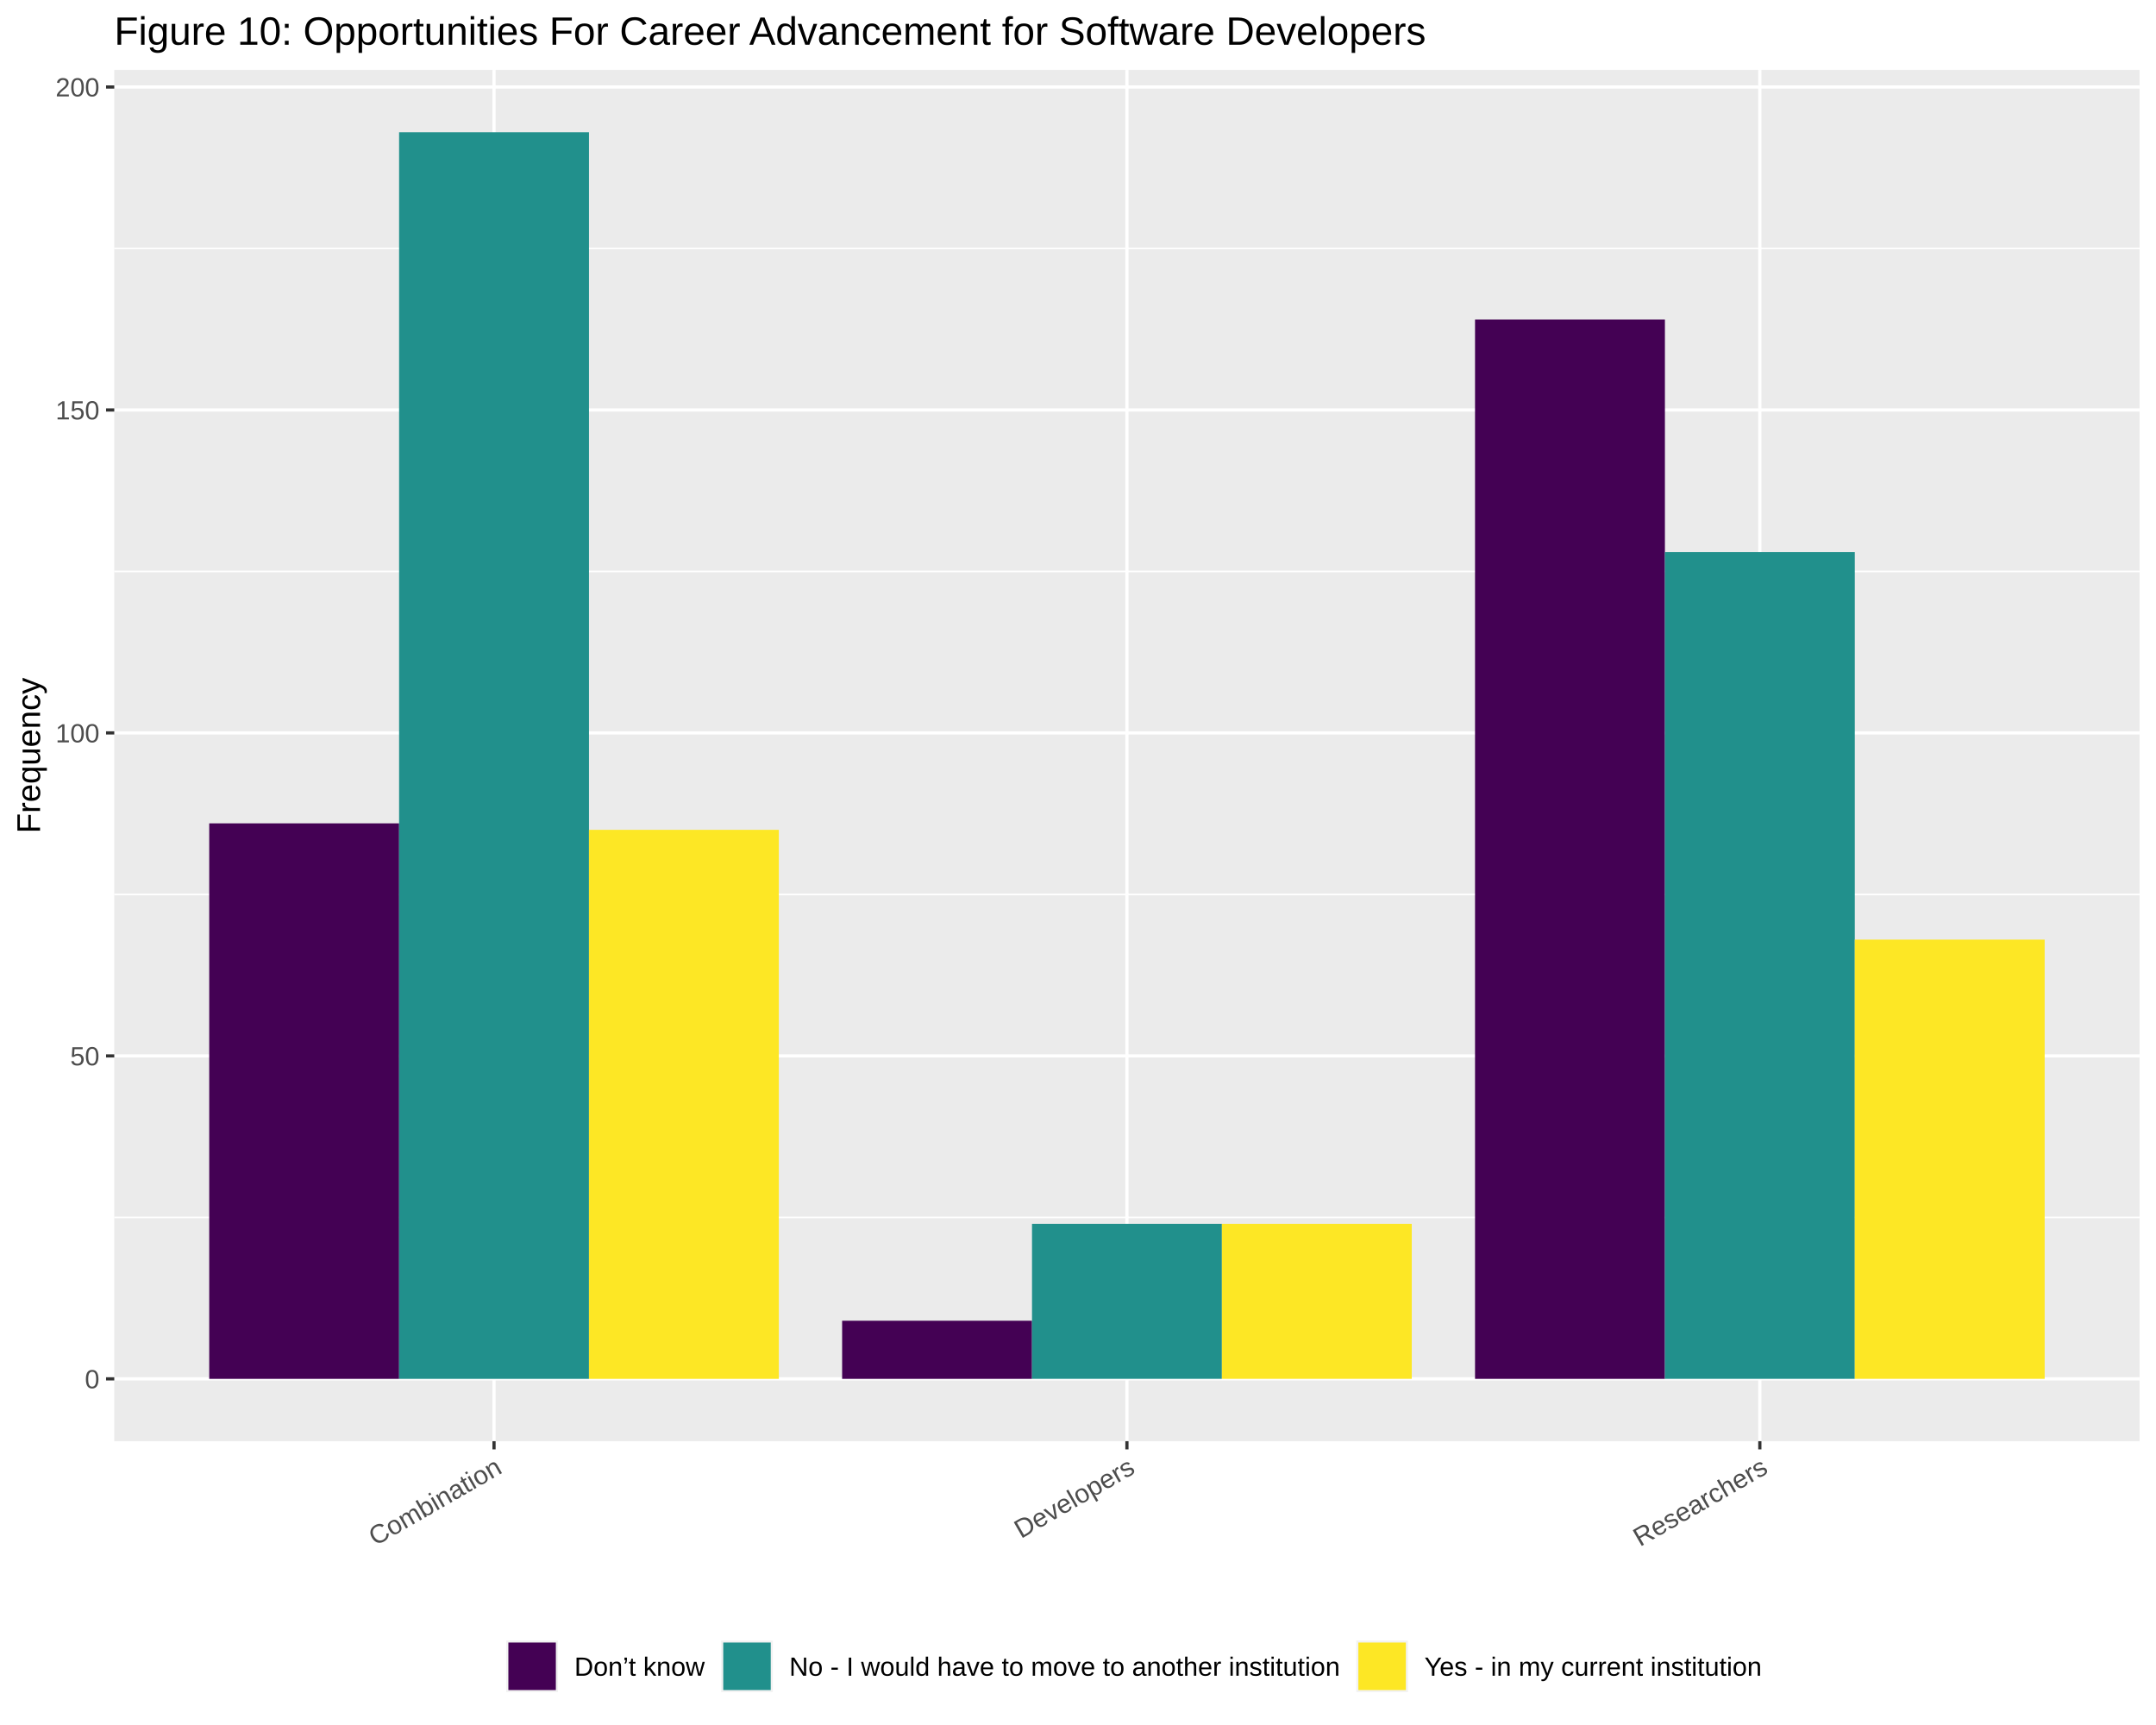
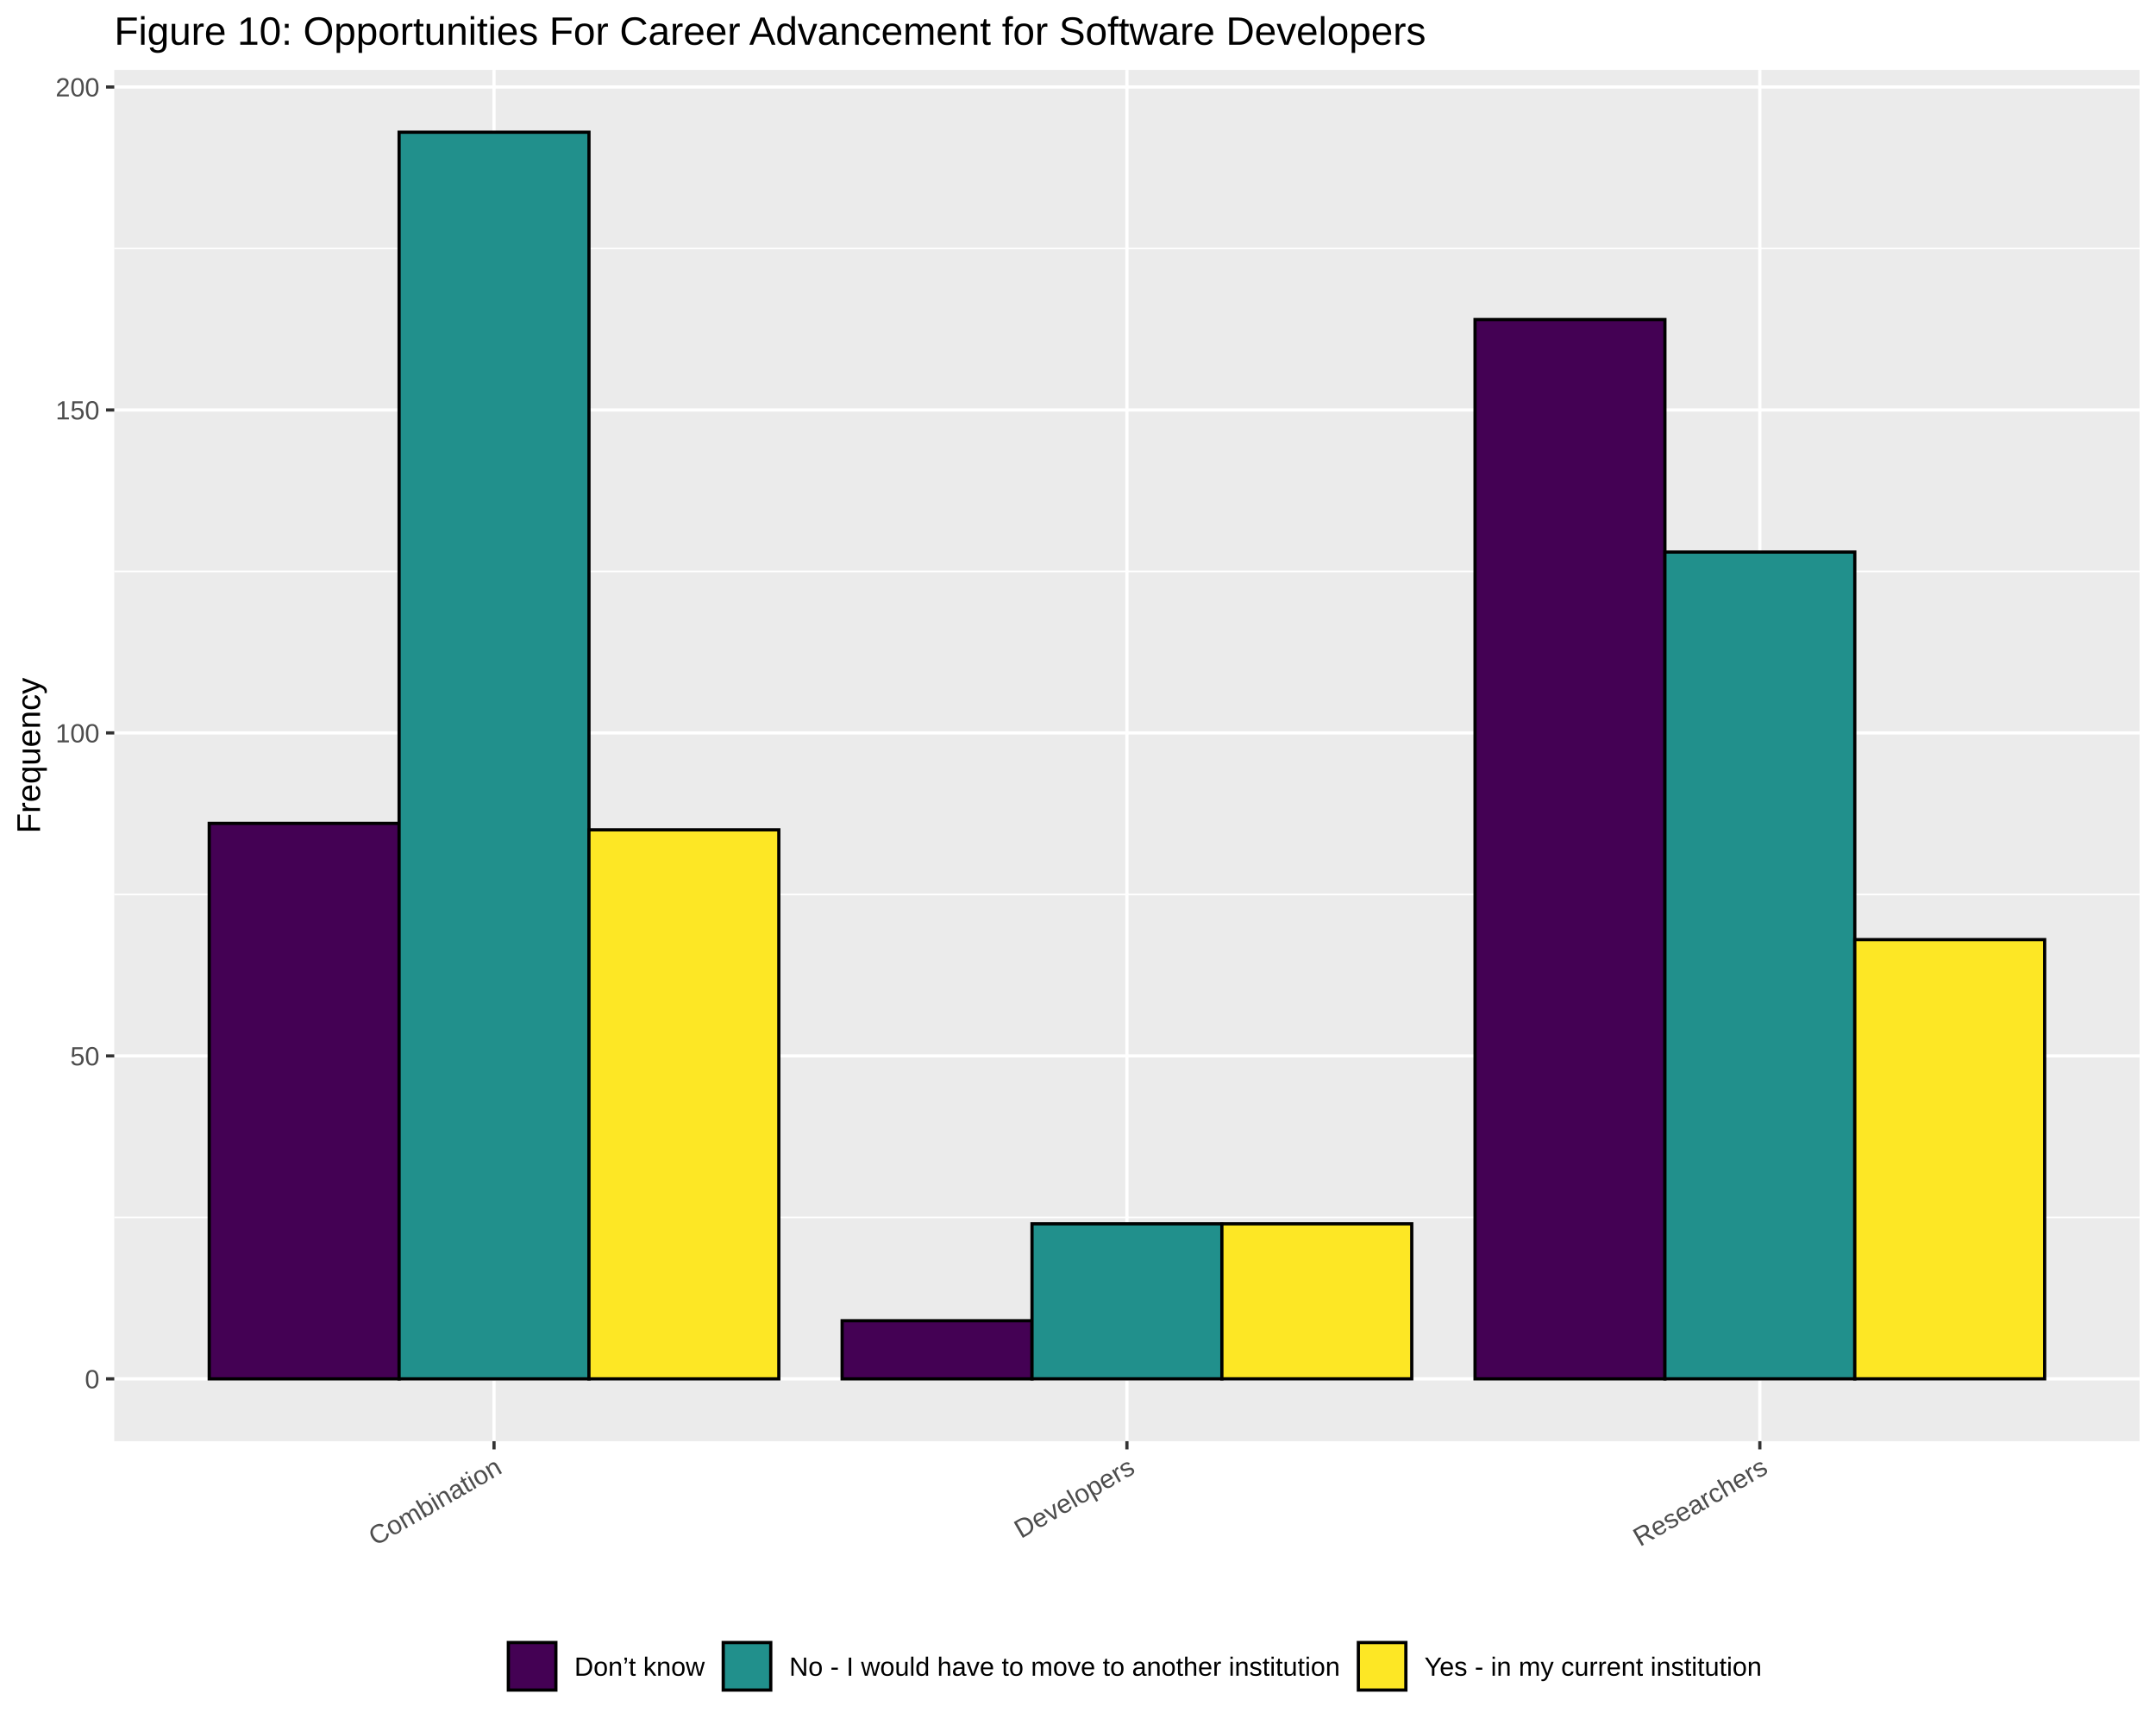
<svg xmlns="http://www.w3.org/2000/svg" class="svglite" width="720.00pt" height="576.00pt" viewBox="0 0 720.00 576.00">
  <defs>
    <style type="text/css">
    .svglite line, .svglite polyline, .svglite polygon, .svglite path, .svglite rect, .svglite circle {
      fill: none;
      stroke: #000000;
      stroke-linecap: round;
      stroke-linejoin: round;
      stroke-miterlimit: 10.00;
    }
    .svglite text {
      white-space: pre;
    }
  </style>
  </defs>
  <rect width="100%" height="100%" style="stroke: none; fill: #FFFFFF;" />
  <defs>
    <clipPath id="cpMC4wMHw3MjAuMDB8MC4wMHw1NzYuMDA=">
      <rect x="0.00" y="0.00" width="720.00" height="576.00" />
    </clipPath>
  </defs>
  <g clip-path="url(#cpMC4wMHw3MjAuMDB8MC4wMHw1NzYuMDA=)">
    <rect x="0.00" y="0.00" width="720.00" height="576.00" style="stroke-width: 1.07; stroke: #FFFFFF; fill: #FFFFFF;" />
  </g>
  <defs>
    <clipPath id="cpMzguMTZ8NzE0LjUyfDIzLjM0fDQ4MS4yMw==">
      <rect x="38.16" y="23.34" width="676.36" height="457.89" />
    </clipPath>
  </defs>
  <g clip-path="url(#cpMzguMTZ8NzE0LjUyfDIzLjM0fDQ4MS4yMw==)">
    <rect x="38.16" y="23.34" width="676.36" height="457.89" style="stroke-width: 1.07; stroke: none; fill: #EBEBEB;" />
    <polyline points="38.16,406.50 714.52,406.50 " style="stroke-width: 0.53; stroke: #FFFFFF; stroke-linecap: butt;" />
    <polyline points="38.16,298.65 714.52,298.65 " style="stroke-width: 0.53; stroke: #FFFFFF; stroke-linecap: butt;" />
    <polyline points="38.16,190.81 714.52,190.81 " style="stroke-width: 0.53; stroke: #FFFFFF; stroke-linecap: butt;" />
    <polyline points="38.16,82.97 714.52,82.97 " style="stroke-width: 0.53; stroke: #FFFFFF; stroke-linecap: butt;" />
    <polyline points="38.16,460.42 714.52,460.42 " style="stroke-width: 1.07; stroke: #FFFFFF; stroke-linecap: butt;" />
    <polyline points="38.16,352.58 714.52,352.58 " style="stroke-width: 1.07; stroke: #FFFFFF; stroke-linecap: butt;" />
    <polyline points="38.16,244.73 714.52,244.73 " style="stroke-width: 1.07; stroke: #FFFFFF; stroke-linecap: butt;" />
    <polyline points="38.16,136.89 714.52,136.89 " style="stroke-width: 1.07; stroke: #FFFFFF; stroke-linecap: butt;" />
    <polyline points="38.16,29.05 714.52,29.05 " style="stroke-width: 1.07; stroke: #FFFFFF; stroke-linecap: butt;" />
    <polyline points="164.98,481.23 164.98,23.34 " style="stroke-width: 1.07; stroke: #FFFFFF; stroke-linecap: butt;" />
    <polyline points="376.34,481.23 376.34,23.34 " style="stroke-width: 1.07; stroke: #FFFFFF; stroke-linecap: butt;" />
    <polyline points="587.70,481.23 587.70,23.34 " style="stroke-width: 1.07; stroke: #FFFFFF; stroke-linecap: butt;" />
-     <rect x="69.87" y="274.93" width="63.41" height="185.49" style="stroke-width: 1.07; stroke: none; stroke-linecap: square; stroke-linejoin: miter; fill: #440154;" />
-     <rect x="133.28" y="44.15" width="63.41" height="416.27" style="stroke-width: 1.07; stroke: none; stroke-linecap: square; stroke-linejoin: miter; fill: #21908C;" />
-     <rect x="196.68" y="277.09" width="63.41" height="183.33" style="stroke-width: 1.07; stroke: none; stroke-linecap: square; stroke-linejoin: miter; fill: #FDE725;" />
-     <rect x="281.23" y="441.01" width="63.41" height="19.41" style="stroke-width: 1.07; stroke: none; stroke-linecap: square; stroke-linejoin: miter; fill: #440154;" />
-     <rect x="344.64" y="408.65" width="63.41" height="51.76" style="stroke-width: 1.07; stroke: none; stroke-linecap: square; stroke-linejoin: miter; fill: #21908C;" />
-     <rect x="408.05" y="408.65" width="63.41" height="51.76" style="stroke-width: 1.07; stroke: none; stroke-linecap: square; stroke-linejoin: miter; fill: #FDE725;" />
-     <rect x="492.59" y="106.70" width="63.41" height="353.72" style="stroke-width: 1.07; stroke: none; stroke-linecap: square; stroke-linejoin: miter; fill: #440154;" />
-     <rect x="556.00" y="184.34" width="63.41" height="276.07" style="stroke-width: 1.07; stroke: none; stroke-linecap: square; stroke-linejoin: miter; fill: #21908C;" />
-     <rect x="619.41" y="313.75" width="63.41" height="146.66" style="stroke-width: 1.07; stroke: none; stroke-linecap: square; stroke-linejoin: miter; fill: #FDE725;" />
+     <rect x="69.87" y="274.93" width="63.41" height="185.49" style="stroke-width: 1.07; stroke-linecap: square; stroke-linejoin: miter; fill: #440154;" />
+     <rect x="133.28" y="44.15" width="63.41" height="416.27" style="stroke-width: 1.07; stroke-linecap: square; stroke-linejoin: miter; fill: #21908C;" />
+     <rect x="196.68" y="277.09" width="63.41" height="183.33" style="stroke-width: 1.07; stroke-linecap: square; stroke-linejoin: miter; fill: #FDE725;" />
+     <rect x="281.23" y="441.01" width="63.41" height="19.41" style="stroke-width: 1.07; stroke-linecap: square; stroke-linejoin: miter; fill: #440154;" />
+     <rect x="344.64" y="408.65" width="63.41" height="51.76" style="stroke-width: 1.07; stroke-linecap: square; stroke-linejoin: miter; fill: #21908C;" />
+     <rect x="408.05" y="408.65" width="63.41" height="51.76" style="stroke-width: 1.07; stroke-linecap: square; stroke-linejoin: miter; fill: #FDE725;" />
+     <rect x="492.59" y="106.70" width="63.41" height="353.72" style="stroke-width: 1.07; stroke-linecap: square; stroke-linejoin: miter; fill: #440154;" />
+     <rect x="556.00" y="184.34" width="63.41" height="276.07" style="stroke-width: 1.07; stroke-linecap: square; stroke-linejoin: miter; fill: #21908C;" />
+     <rect x="619.41" y="313.75" width="63.41" height="146.66" style="stroke-width: 1.07; stroke-linecap: square; stroke-linejoin: miter; fill: #FDE725;" />
  </g>
  <g clip-path="url(#cpMC4wMHw3MjAuMDB8MC4wMHw1NzYuMDA=)">
    <text x="33.23" y="463.57" text-anchor="end" style="font-size: 8.80px;fill: #4D4D4D; font-family: &quot;Arial&quot;;" textLength="4.90px" lengthAdjust="spacingAndGlyphs">0</text>
    <text x="33.23" y="355.73" text-anchor="end" style="font-size: 8.80px;fill: #4D4D4D; font-family: &quot;Arial&quot;;" textLength="9.79px" lengthAdjust="spacingAndGlyphs">50</text>
    <text x="33.23" y="247.89" text-anchor="end" style="font-size: 8.80px;fill: #4D4D4D; font-family: &quot;Arial&quot;;" textLength="14.69px" lengthAdjust="spacingAndGlyphs">100</text>
    <text x="33.23" y="140.05" text-anchor="end" style="font-size: 8.80px;fill: #4D4D4D; font-family: &quot;Arial&quot;;" textLength="14.69px" lengthAdjust="spacingAndGlyphs">150</text>
    <text x="33.23" y="32.20" text-anchor="end" style="font-size: 8.80px;fill: #4D4D4D; font-family: &quot;Arial&quot;;" textLength="14.69px" lengthAdjust="spacingAndGlyphs">200</text>
    <polyline points="35.42,460.42 38.16,460.42 " style="stroke-width: 1.07; stroke: #333333; stroke-linecap: butt;" />
    <polyline points="35.42,352.58 38.16,352.58 " style="stroke-width: 1.07; stroke: #333333; stroke-linecap: butt;" />
    <polyline points="35.42,244.73 38.16,244.73 " style="stroke-width: 1.07; stroke: #333333; stroke-linecap: butt;" />
    <polyline points="35.42,136.89 38.16,136.89 " style="stroke-width: 1.07; stroke: #333333; stroke-linecap: butt;" />
    <polyline points="35.42,29.05 38.16,29.05 " style="stroke-width: 1.07; stroke: #333333; stroke-linecap: butt;" />
    <polyline points="164.98,483.97 164.98,481.23 " style="stroke-width: 1.07; stroke: #333333; stroke-linecap: butt;" />
    <polyline points="376.34,483.97 376.34,481.23 " style="stroke-width: 1.07; stroke: #333333; stroke-linecap: butt;" />
    <polyline points="587.70,483.97 587.70,481.23 " style="stroke-width: 1.07; stroke: #333333; stroke-linecap: butt;" />
    <text transform="translate(168.13,491.62) rotate(-30)" text-anchor="end" style="font-size: 8.80px;fill: #4D4D4D; font-family: &quot;Arial&quot;;" textLength="49.40px" lengthAdjust="spacingAndGlyphs">Combination</text>
    <text transform="translate(379.50,491.62) rotate(-30)" text-anchor="end" style="font-size: 8.80px;fill: #4D4D4D; font-family: &quot;Arial&quot;;" textLength="44.51px" lengthAdjust="spacingAndGlyphs">Developers</text>
    <text transform="translate(590.86,491.62) rotate(-30)" text-anchor="end" style="font-size: 8.80px;fill: #4D4D4D; font-family: &quot;Arial&quot;;" textLength="49.89px" lengthAdjust="spacingAndGlyphs">Researchers</text>
    <text transform="translate(13.37,252.28) rotate(-90)" text-anchor="middle" style="font-size: 11.00px; font-family: &quot;Arial&quot;;" textLength="51.98px" lengthAdjust="spacingAndGlyphs">Frequency</text>
    <rect x="158.10" y="542.28" width="436.48" height="28.24" style="stroke-width: 1.07; stroke: none; fill: #FFFFFF;" />
    <rect x="169.06" y="547.76" width="17.28" height="17.28" style="stroke-width: 1.07; stroke: none; fill: #F2F2F2;" />
-     <rect x="169.77" y="548.47" width="15.86" height="15.86" style="stroke-width: 1.07; stroke: none; stroke-linecap: square; stroke-linejoin: miter; fill: #440154;" />
+     <rect x="169.77" y="548.47" width="15.86" height="15.86" style="stroke-width: 1.07; stroke-linecap: square; stroke-linejoin: miter; fill: #440154;" />
    <rect x="240.82" y="547.76" width="17.28" height="17.28" style="stroke-width: 1.07; stroke: none; fill: #F2F2F2;" />
-     <rect x="241.53" y="548.47" width="15.86" height="15.86" style="stroke-width: 1.07; stroke: none; stroke-linecap: square; stroke-linejoin: miter; fill: #21908C;" />
+     <rect x="241.53" y="548.47" width="15.86" height="15.86" style="stroke-width: 1.07; stroke-linecap: square; stroke-linejoin: miter; fill: #21908C;" />
    <rect x="452.92" y="547.76" width="17.28" height="17.28" style="stroke-width: 1.07; stroke: none; fill: #F2F2F2;" />
-     <rect x="453.63" y="548.47" width="15.86" height="15.86" style="stroke-width: 1.07; stroke: none; stroke-linecap: square; stroke-linejoin: miter; fill: #FDE725;" />
+     <rect x="453.63" y="548.47" width="15.86" height="15.86" style="stroke-width: 1.07; stroke-linecap: square; stroke-linejoin: miter; fill: #FDE725;" />
    <text x="191.82" y="559.55" style="font-size: 8.80px; font-family: &quot;Arial&quot;;" textLength="43.52px" lengthAdjust="spacingAndGlyphs">Don’t know</text>
    <text x="263.58" y="559.55" style="font-size: 8.80px; font-family: &quot;Arial&quot;;" textLength="183.87px" lengthAdjust="spacingAndGlyphs">No - I would have to move to another institution</text>
    <text x="475.68" y="559.55" style="font-size: 8.80px; font-family: &quot;Arial&quot;;" textLength="113.42px" lengthAdjust="spacingAndGlyphs">Yes - in my current institution</text>
    <text x="38.16" y="14.94" style="font-size: 13.20px; font-family: &quot;Arial&quot;;" textLength="438.44px" lengthAdjust="spacingAndGlyphs">Figure 10: Opportunities For Career Advancement for Software Developers</text>
  </g>
</svg>
